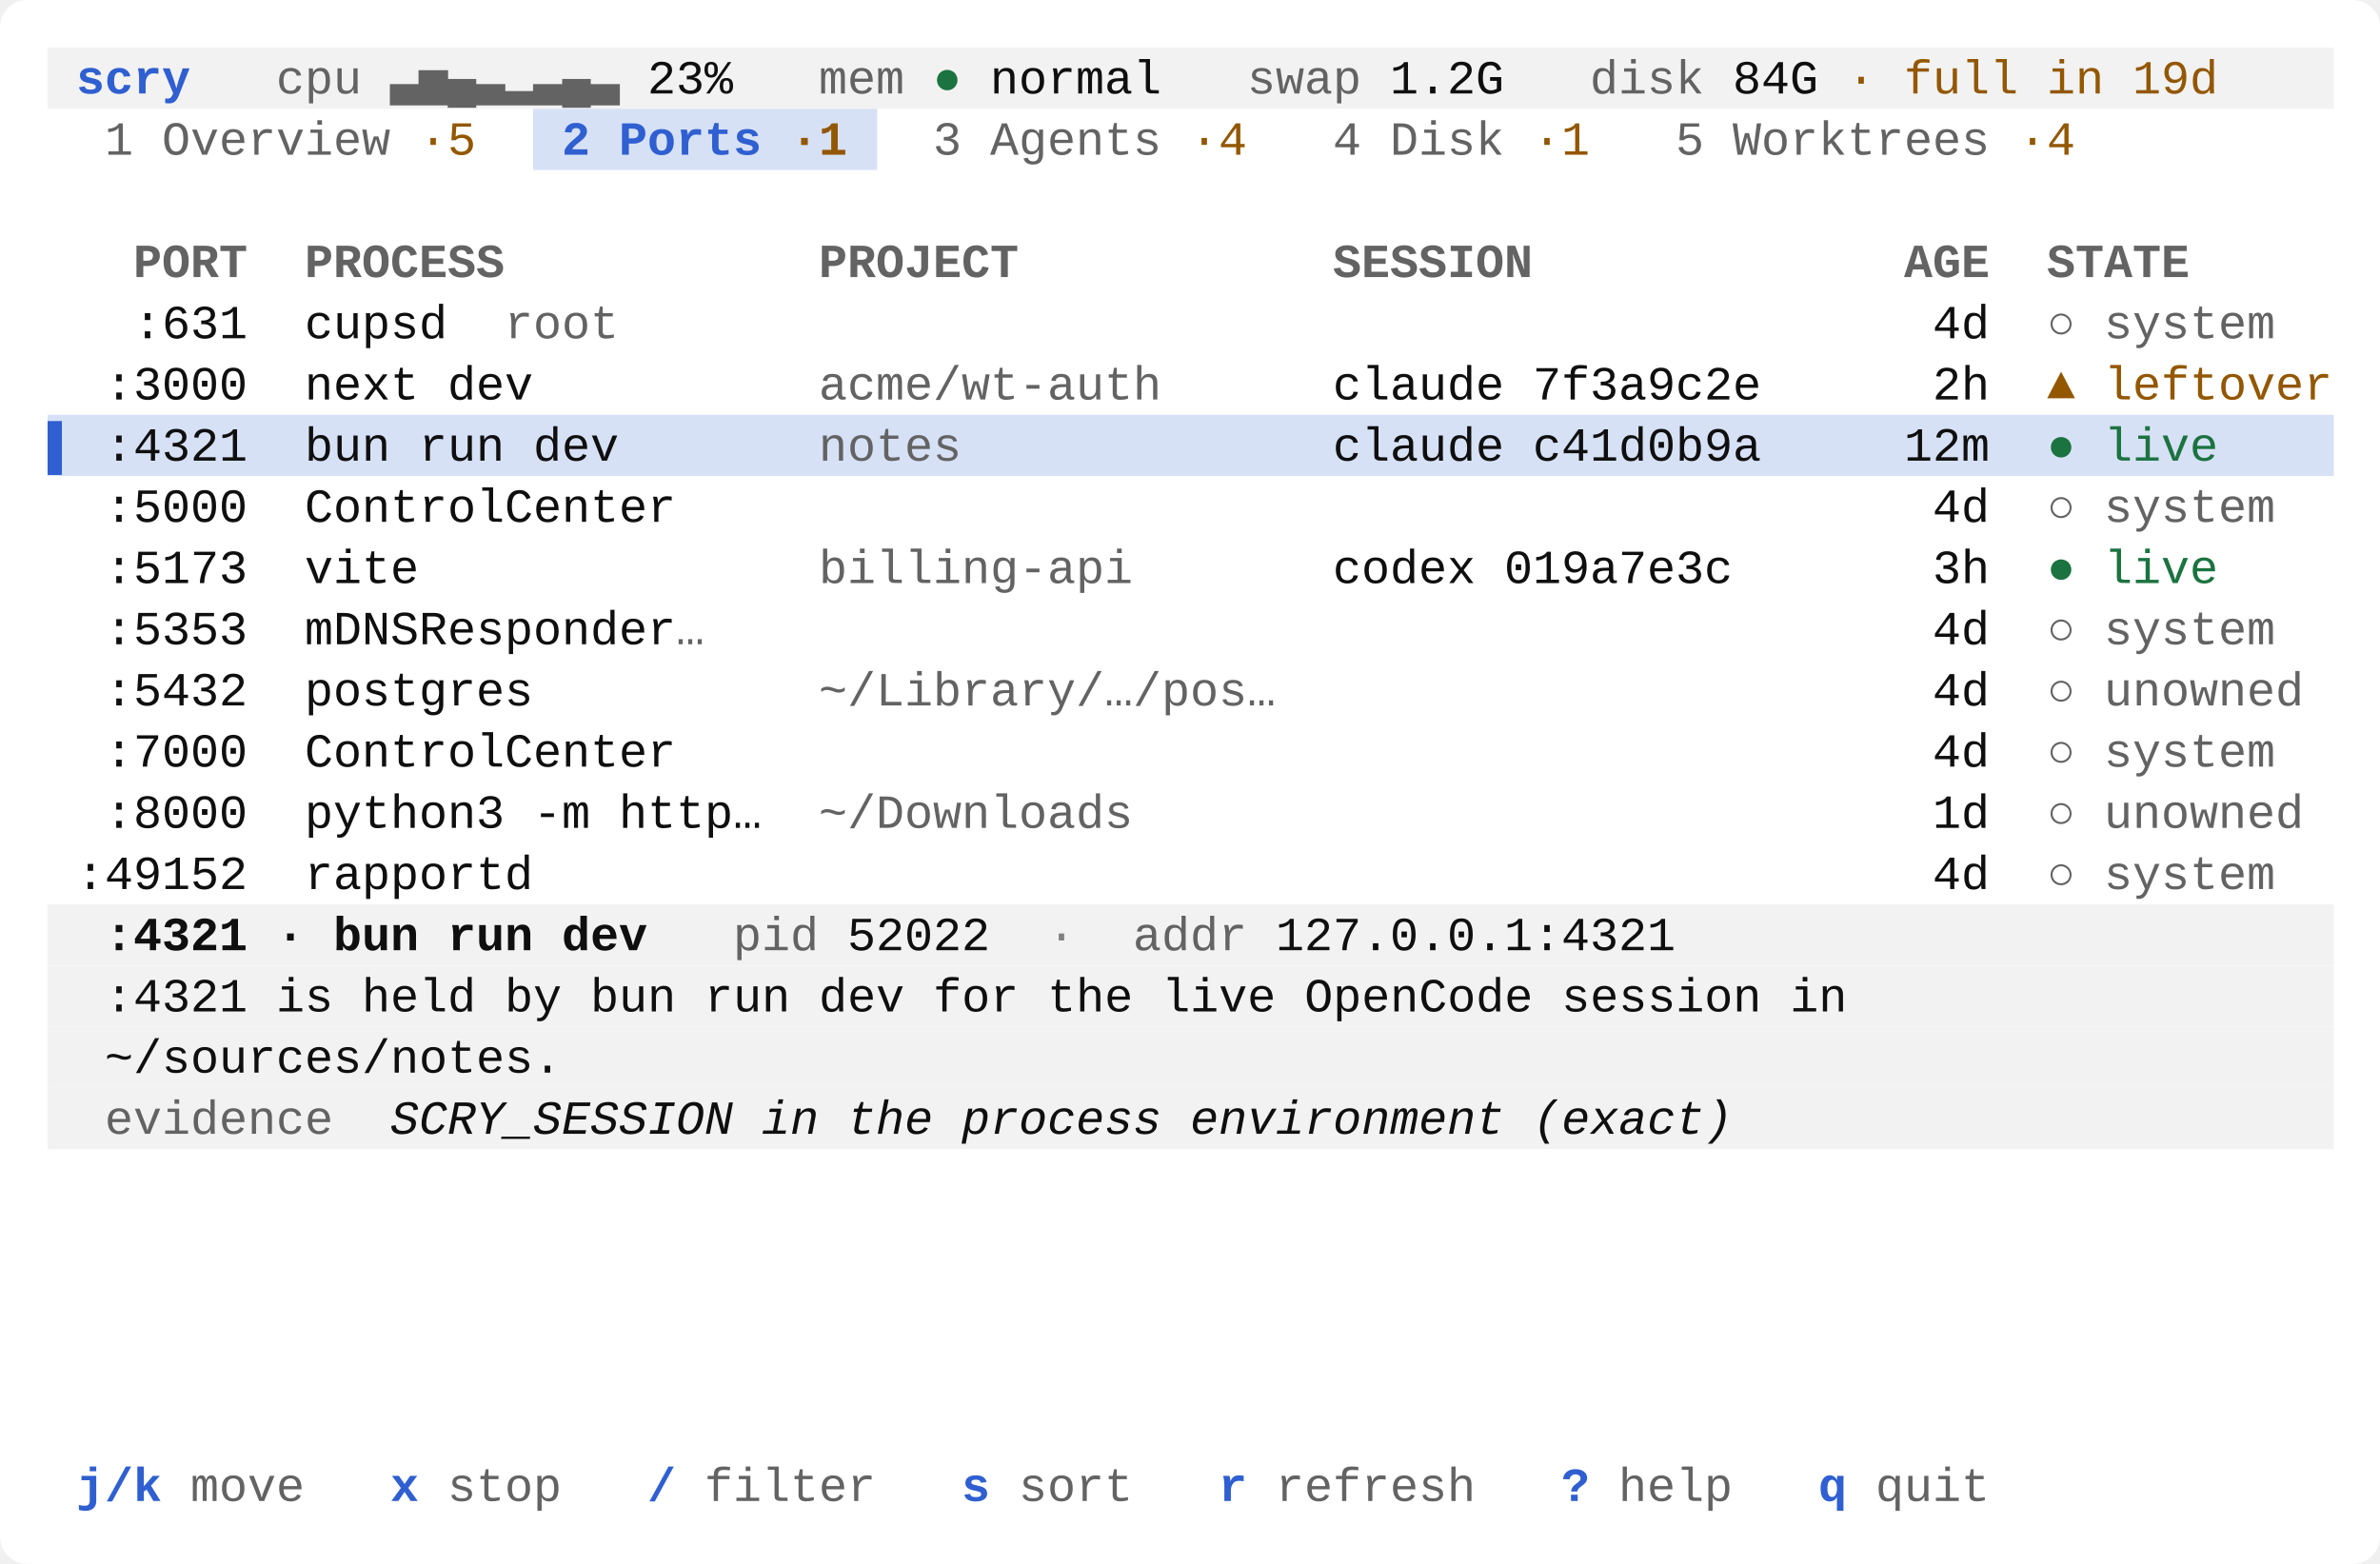
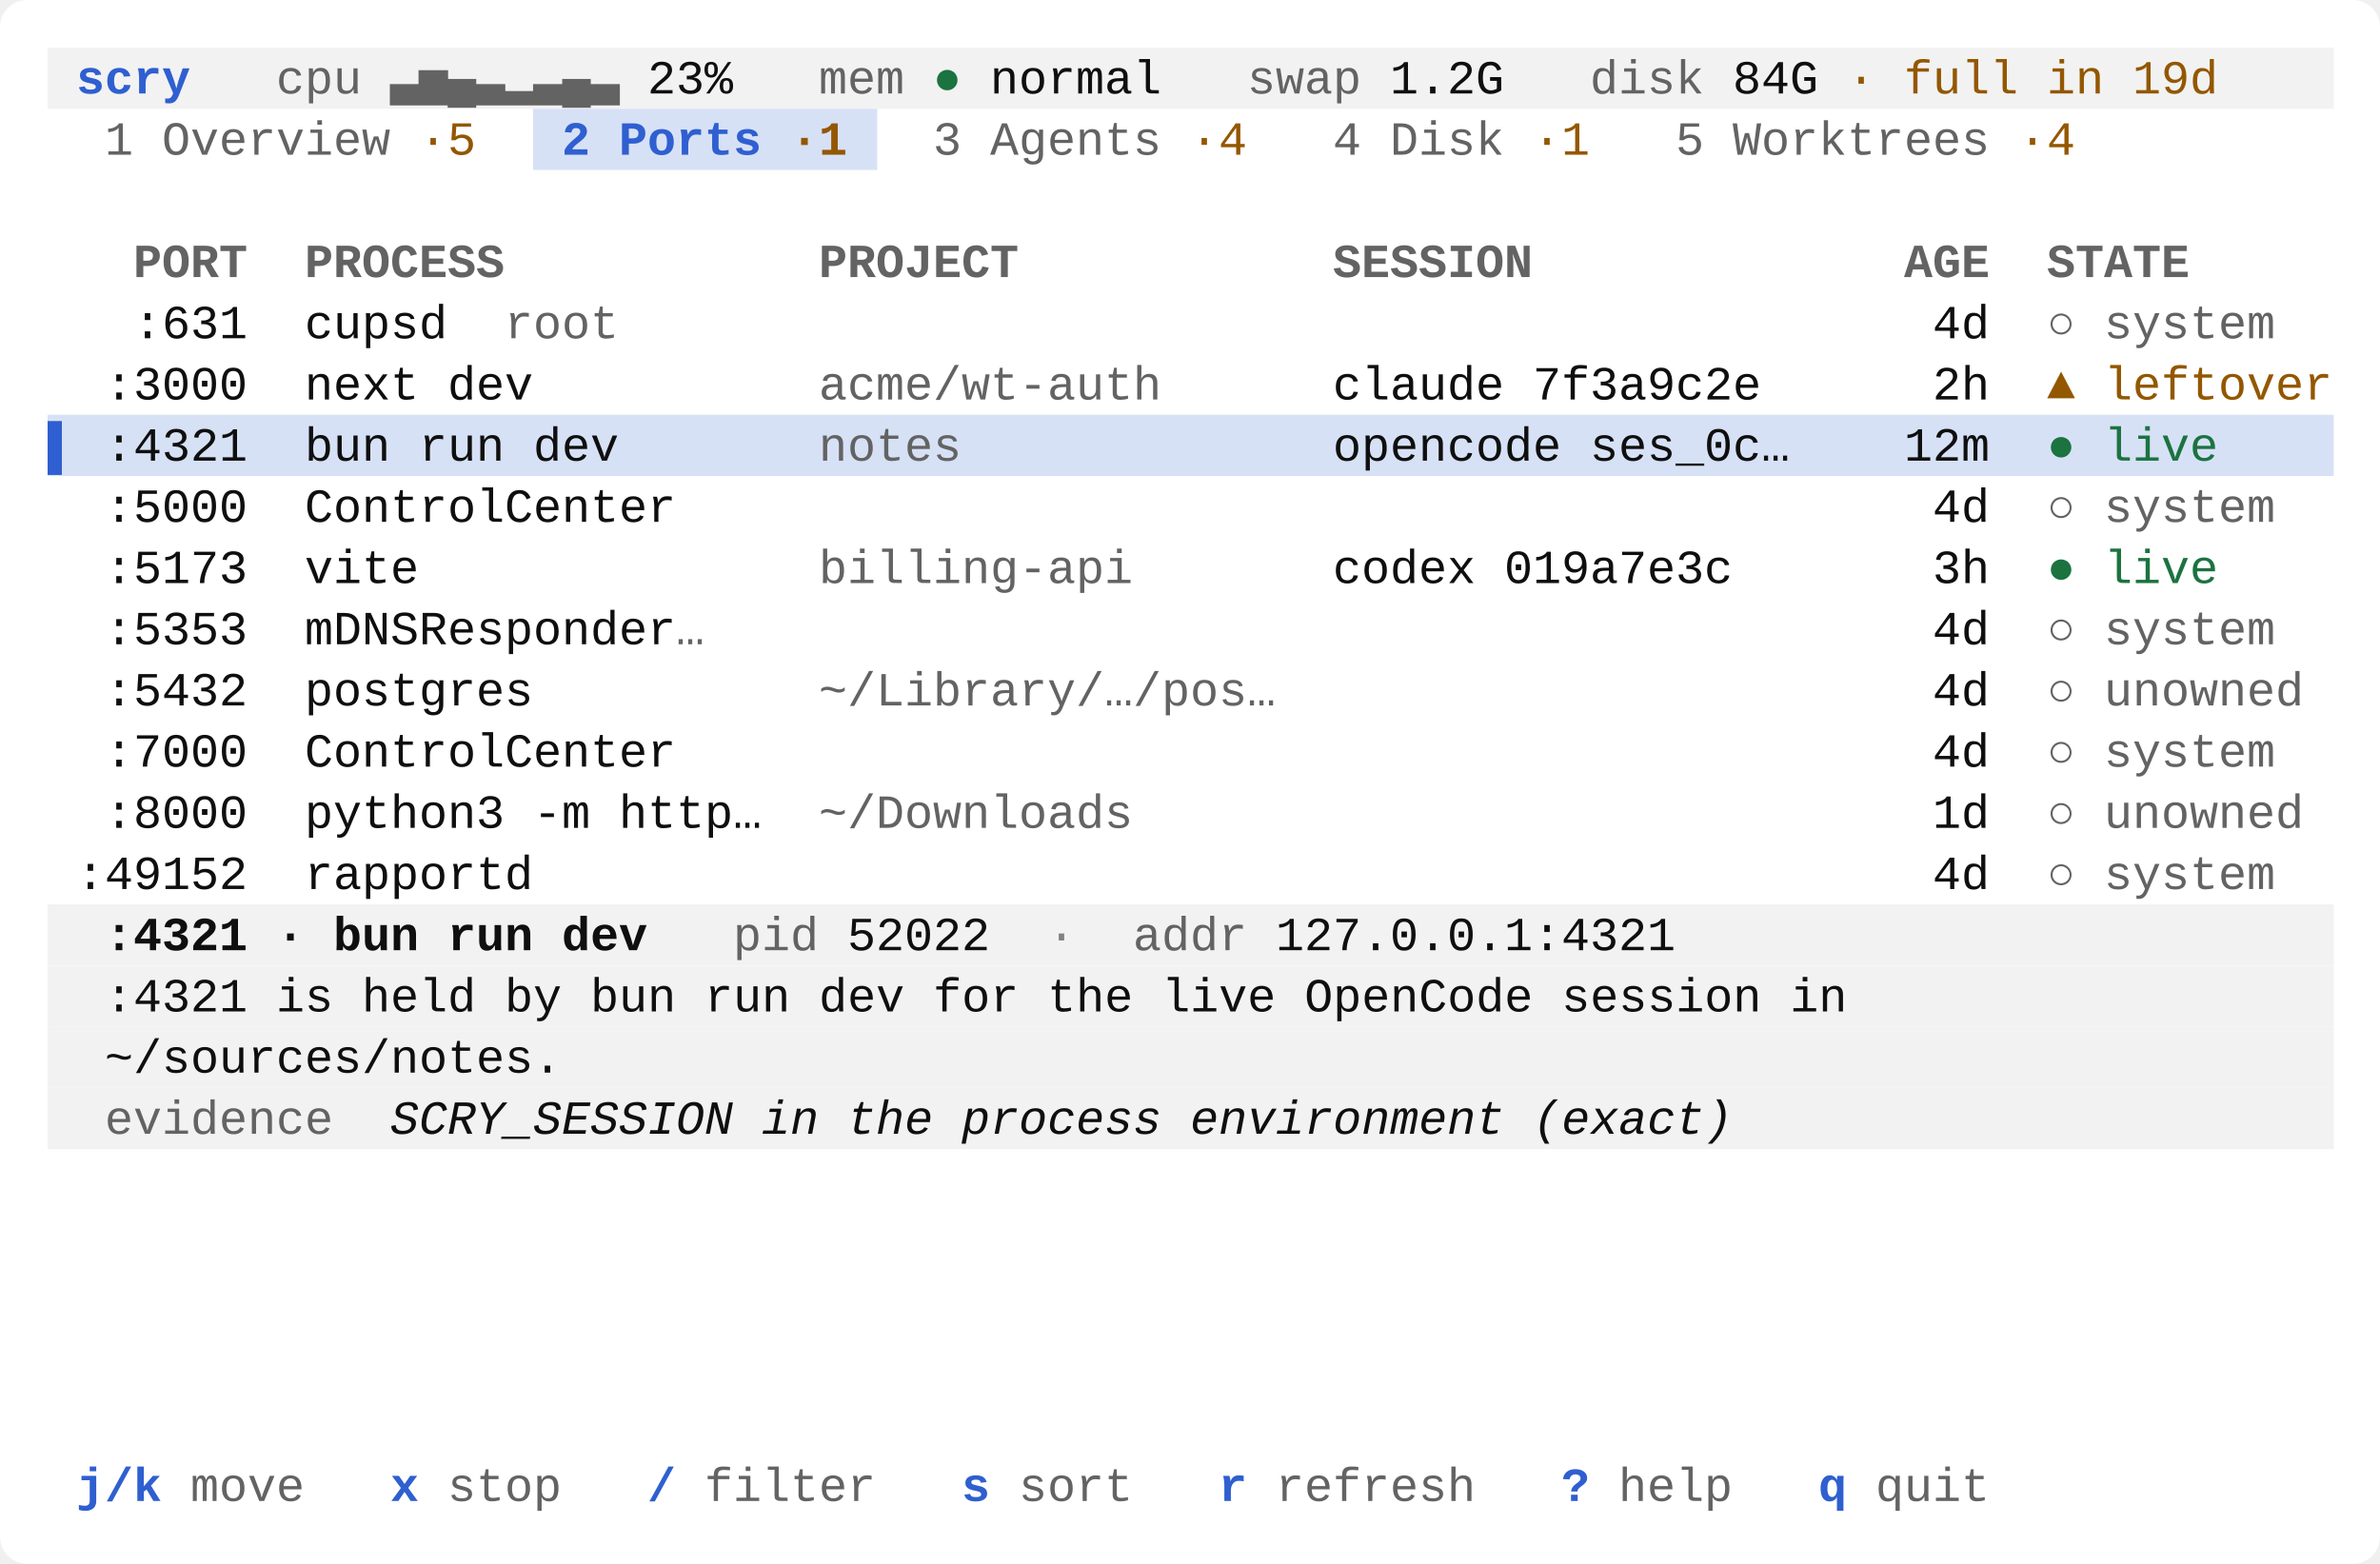
<svg xmlns="http://www.w3.org/2000/svg" width="700" height="460" viewBox="0 0 700 460">
  <style>text{font-family:ui-monospace,SFMono-Regular,"SF Mono",Menlo,Consolas,"Liberation Mono","DejaVu Sans Mono",monospace;font-size:14px;white-space:pre}</style>
  <rect width="700" height="460" rx="8" fill="#ffffff" />
  <g transform="translate(14 14)">
    <rect x="0.0" y="0" width="672.4" height="18" fill="#f2f2f2" />
    <text x="8.4" y="13.5" fill="#2f5fd0" textLength="33.6" lengthAdjust="spacingAndGlyphs" xml:space="preserve" font-weight="700">scry</text>
    <text x="67.2" y="13.5" fill="#636363" textLength="100.8" lengthAdjust="spacingAndGlyphs" xml:space="preserve">cpu ▃▅▄▃▂▃▄▃</text>
    <text x="176.4" y="13.5" fill="#0f0f0f" textLength="25.2" lengthAdjust="spacingAndGlyphs" xml:space="preserve">23%</text>
    <text x="226.8" y="13.5" fill="#636363" textLength="25.2" lengthAdjust="spacingAndGlyphs" xml:space="preserve">mem</text>
    <text x="260.4" y="13.5" fill="#1b7340" textLength="8.4" lengthAdjust="spacingAndGlyphs" xml:space="preserve">●</text>
    <text x="277.2" y="13.5" fill="#0f0f0f" textLength="50.4" lengthAdjust="spacingAndGlyphs" xml:space="preserve">normal</text>
    <text x="352.8" y="13.5" fill="#636363" textLength="33.6" lengthAdjust="spacingAndGlyphs" xml:space="preserve">swap</text>
    <text x="394.8" y="13.5" fill="#0f0f0f" textLength="33.6" lengthAdjust="spacingAndGlyphs" xml:space="preserve">1.2G</text>
    <text x="453.6" y="13.5" fill="#636363" textLength="33.6" lengthAdjust="spacingAndGlyphs" xml:space="preserve">disk</text>
    <text x="495.6" y="13.5" fill="#0f0f0f" textLength="25.2" lengthAdjust="spacingAndGlyphs" xml:space="preserve">84G</text>
    <text x="529.2" y="13.5" fill="#935700" textLength="109.2" lengthAdjust="spacingAndGlyphs" xml:space="preserve">· full in 19d</text>
    <rect x="142.8" y="18" width="101.2" height="18" fill="#d7e1f6" />
    <text x="16.8" y="31.5" fill="#636363" textLength="84.0" lengthAdjust="spacingAndGlyphs" xml:space="preserve">1 Overview</text>
    <text x="109.2" y="31.5" fill="#935700" textLength="16.8" lengthAdjust="spacingAndGlyphs" xml:space="preserve">·5</text>
    <text x="151.2" y="31.5" fill="#2f5fd0" textLength="58.8" lengthAdjust="spacingAndGlyphs" xml:space="preserve" font-weight="700">2 Ports</text>
    <text x="218.4" y="31.5" fill="#935700" textLength="16.8" lengthAdjust="spacingAndGlyphs" xml:space="preserve" font-weight="700">·1</text>
    <text x="260.4" y="31.5" fill="#636363" textLength="67.2" lengthAdjust="spacingAndGlyphs" xml:space="preserve">3 Agents</text>
    <text x="336.0" y="31.5" fill="#935700" textLength="16.8" lengthAdjust="spacingAndGlyphs" xml:space="preserve">·4</text>
    <text x="378.0" y="31.5" fill="#636363" textLength="50.4" lengthAdjust="spacingAndGlyphs" xml:space="preserve">4 Disk</text>
    <text x="436.8" y="31.5" fill="#935700" textLength="16.8" lengthAdjust="spacingAndGlyphs" xml:space="preserve">·1</text>
    <text x="478.8" y="31.5" fill="#636363" textLength="92.4" lengthAdjust="spacingAndGlyphs" xml:space="preserve">5 Worktrees</text>
    <text x="579.6" y="31.5" fill="#935700" textLength="16.8" lengthAdjust="spacingAndGlyphs" xml:space="preserve">·4</text>
    <text x="25.2" y="67.5" fill="#636363" textLength="33.6" lengthAdjust="spacingAndGlyphs" xml:space="preserve" font-weight="700">PORT</text>
    <text x="75.6" y="67.5" fill="#636363" textLength="58.8" lengthAdjust="spacingAndGlyphs" xml:space="preserve" font-weight="700">PROCESS</text>
    <text x="226.8" y="67.5" fill="#636363" textLength="58.8" lengthAdjust="spacingAndGlyphs" xml:space="preserve" font-weight="700">PROJECT</text>
    <text x="378.0" y="67.5" fill="#636363" textLength="58.8" lengthAdjust="spacingAndGlyphs" xml:space="preserve" font-weight="700">SESSION</text>
    <text x="546.0" y="67.5" fill="#636363" textLength="25.2" lengthAdjust="spacingAndGlyphs" xml:space="preserve" font-weight="700">AGE</text>
    <text x="588.0" y="67.5" fill="#636363" textLength="42.0" lengthAdjust="spacingAndGlyphs" xml:space="preserve" font-weight="700">STATE</text>
    <text x="25.2" y="85.5" fill="#0f0f0f" textLength="33.6" lengthAdjust="spacingAndGlyphs" xml:space="preserve">:631</text>
    <text x="75.6" y="85.5" fill="#0f0f0f" textLength="42.0" lengthAdjust="spacingAndGlyphs" xml:space="preserve">cupsd</text>
    <text x="134.4" y="85.5" fill="#636363" textLength="33.6" lengthAdjust="spacingAndGlyphs" xml:space="preserve">root</text>
    <text x="554.4" y="85.5" fill="#0f0f0f" textLength="16.8" lengthAdjust="spacingAndGlyphs" xml:space="preserve">4d</text>
    <text x="588.0" y="85.5" fill="#636363" textLength="67.2" lengthAdjust="spacingAndGlyphs" xml:space="preserve">○ system</text>
    <text x="16.8" y="103.5" fill="#0f0f0f" textLength="42.0" lengthAdjust="spacingAndGlyphs" xml:space="preserve">:3000</text>
    <text x="75.6" y="103.5" fill="#0f0f0f" textLength="67.2" lengthAdjust="spacingAndGlyphs" xml:space="preserve">next dev</text>
    <text x="226.8" y="103.5" fill="#636363" textLength="100.8" lengthAdjust="spacingAndGlyphs" xml:space="preserve">acme/wt-auth</text>
    <text x="378.0" y="103.5" fill="#0f0f0f" textLength="126.0" lengthAdjust="spacingAndGlyphs" xml:space="preserve">claude 7f3a9c2e</text>
    <text x="554.4" y="103.5" fill="#0f0f0f" textLength="16.8" lengthAdjust="spacingAndGlyphs" xml:space="preserve">2h</text>
    <text x="588.0" y="103.5" fill="#935700" textLength="84.0" lengthAdjust="spacingAndGlyphs" xml:space="preserve">▲ leftover</text>
    <rect x="0.0" y="108" width="672.4" height="18" fill="#d7e1f6" />
    <text x="0.0" y="121.5" fill="#2f5fd0" textLength="8.4" lengthAdjust="spacingAndGlyphs" xml:space="preserve">▌</text>
    <text x="16.8" y="121.5" fill="#0f0f0f" textLength="42.0" lengthAdjust="spacingAndGlyphs" xml:space="preserve">:4321</text>
    <text x="75.6" y="121.5" fill="#0f0f0f" textLength="92.4" lengthAdjust="spacingAndGlyphs" xml:space="preserve">bun run dev</text>
    <text x="226.8" y="121.5" fill="#636363" textLength="42.0" lengthAdjust="spacingAndGlyphs" xml:space="preserve">notes</text>
-     <text x="378.0" y="121.5" fill="#0f0f0f" textLength="126.0" lengthAdjust="spacingAndGlyphs" xml:space="preserve">claude c41d0b9a</text>
+     <text x="378.0" y="121.5" fill="#0f0f0f" textLength="134.4" lengthAdjust="spacingAndGlyphs" xml:space="preserve">opencode ses_0c…</text>
    <text x="546.0" y="121.5" fill="#0f0f0f" textLength="25.2" lengthAdjust="spacingAndGlyphs" xml:space="preserve">12m</text>
    <text x="588.0" y="121.5" fill="#1b7340" textLength="50.4" lengthAdjust="spacingAndGlyphs" xml:space="preserve">● live</text>
    <text x="16.8" y="139.5" fill="#0f0f0f" textLength="42.0" lengthAdjust="spacingAndGlyphs" xml:space="preserve">:5000</text>
    <text x="75.6" y="139.5" fill="#0f0f0f" textLength="109.2" lengthAdjust="spacingAndGlyphs" xml:space="preserve">ControlCenter</text>
    <text x="554.4" y="139.5" fill="#0f0f0f" textLength="16.8" lengthAdjust="spacingAndGlyphs" xml:space="preserve">4d</text>
    <text x="588.0" y="139.5" fill="#636363" textLength="67.2" lengthAdjust="spacingAndGlyphs" xml:space="preserve">○ system</text>
    <text x="16.8" y="157.5" fill="#0f0f0f" textLength="42.0" lengthAdjust="spacingAndGlyphs" xml:space="preserve">:5173</text>
    <text x="75.6" y="157.5" fill="#0f0f0f" textLength="33.6" lengthAdjust="spacingAndGlyphs" xml:space="preserve">vite</text>
    <text x="226.8" y="157.5" fill="#636363" textLength="92.4" lengthAdjust="spacingAndGlyphs" xml:space="preserve">billing-api</text>
    <text x="378.0" y="157.5" fill="#0f0f0f" textLength="117.6" lengthAdjust="spacingAndGlyphs" xml:space="preserve">codex 019a7e3c</text>
    <text x="554.4" y="157.5" fill="#0f0f0f" textLength="16.8" lengthAdjust="spacingAndGlyphs" xml:space="preserve">3h</text>
    <text x="588.0" y="157.5" fill="#1b7340" textLength="50.4" lengthAdjust="spacingAndGlyphs" xml:space="preserve">● live</text>
    <text x="16.8" y="175.5" fill="#0f0f0f" textLength="42.0" lengthAdjust="spacingAndGlyphs" xml:space="preserve">:5353</text>
    <text x="75.6" y="175.5" fill="#0f0f0f" textLength="109.2" lengthAdjust="spacingAndGlyphs" xml:space="preserve">mDNSResponder</text>
    <text x="184.8" y="175.5" fill="#636363" textLength="8.4" lengthAdjust="spacingAndGlyphs" xml:space="preserve">…</text>
    <text x="554.4" y="175.5" fill="#0f0f0f" textLength="16.8" lengthAdjust="spacingAndGlyphs" xml:space="preserve">4d</text>
    <text x="588.0" y="175.5" fill="#636363" textLength="67.2" lengthAdjust="spacingAndGlyphs" xml:space="preserve">○ system</text>
    <text x="16.8" y="193.5" fill="#0f0f0f" textLength="42.0" lengthAdjust="spacingAndGlyphs" xml:space="preserve">:5432</text>
    <text x="75.6" y="193.5" fill="#0f0f0f" textLength="67.2" lengthAdjust="spacingAndGlyphs" xml:space="preserve">postgres</text>
    <text x="226.8" y="193.5" fill="#636363" textLength="134.4" lengthAdjust="spacingAndGlyphs" xml:space="preserve">~/Library/…/pos…</text>
    <text x="554.4" y="193.5" fill="#0f0f0f" textLength="16.8" lengthAdjust="spacingAndGlyphs" xml:space="preserve">4d</text>
    <text x="588.0" y="193.5" fill="#636363" textLength="75.6" lengthAdjust="spacingAndGlyphs" xml:space="preserve">○ unowned</text>
    <text x="16.8" y="211.5" fill="#0f0f0f" textLength="42.0" lengthAdjust="spacingAndGlyphs" xml:space="preserve">:7000</text>
    <text x="75.6" y="211.5" fill="#0f0f0f" textLength="109.2" lengthAdjust="spacingAndGlyphs" xml:space="preserve">ControlCenter</text>
    <text x="554.4" y="211.5" fill="#0f0f0f" textLength="16.8" lengthAdjust="spacingAndGlyphs" xml:space="preserve">4d</text>
    <text x="588.0" y="211.5" fill="#636363" textLength="67.2" lengthAdjust="spacingAndGlyphs" xml:space="preserve">○ system</text>
    <text x="16.8" y="229.5" fill="#0f0f0f" textLength="42.0" lengthAdjust="spacingAndGlyphs" xml:space="preserve">:8000</text>
    <text x="75.6" y="229.5" fill="#0f0f0f" textLength="134.4" lengthAdjust="spacingAndGlyphs" xml:space="preserve">python3 -m http…</text>
    <text x="226.8" y="229.5" fill="#636363" textLength="92.4" lengthAdjust="spacingAndGlyphs" xml:space="preserve">~/Downloads</text>
    <text x="554.4" y="229.5" fill="#0f0f0f" textLength="16.8" lengthAdjust="spacingAndGlyphs" xml:space="preserve">1d</text>
    <text x="588.0" y="229.5" fill="#636363" textLength="75.6" lengthAdjust="spacingAndGlyphs" xml:space="preserve">○ unowned</text>
    <text x="8.4" y="247.5" fill="#0f0f0f" textLength="50.4" lengthAdjust="spacingAndGlyphs" xml:space="preserve">:49152</text>
    <text x="75.6" y="247.5" fill="#0f0f0f" textLength="67.2" lengthAdjust="spacingAndGlyphs" xml:space="preserve">rapportd</text>
    <text x="554.4" y="247.5" fill="#0f0f0f" textLength="16.8" lengthAdjust="spacingAndGlyphs" xml:space="preserve">4d</text>
    <text x="588.0" y="247.5" fill="#636363" textLength="67.2" lengthAdjust="spacingAndGlyphs" xml:space="preserve">○ system</text>
    <rect x="0.0" y="252" width="672.4" height="18" fill="#f2f2f2" />
    <text x="16.8" y="265.5" fill="#0f0f0f" textLength="159.6" lengthAdjust="spacingAndGlyphs" xml:space="preserve" font-weight="700">:4321 · bun run dev</text>
    <text x="201.6" y="265.5" fill="#636363" textLength="25.2" lengthAdjust="spacingAndGlyphs" xml:space="preserve">pid</text>
    <text x="235.2" y="265.5" fill="#0f0f0f" textLength="42.0" lengthAdjust="spacingAndGlyphs" xml:space="preserve">52022</text>
    <text x="294.0" y="265.5" fill="#808080" textLength="8.4" lengthAdjust="spacingAndGlyphs" xml:space="preserve">·</text>
    <text x="319.2" y="265.5" fill="#636363" textLength="33.6" lengthAdjust="spacingAndGlyphs" xml:space="preserve">addr</text>
    <text x="361.2" y="265.5" fill="#0f0f0f" textLength="117.6" lengthAdjust="spacingAndGlyphs" xml:space="preserve">127.0.0.1:4321</text>
    <rect x="0.0" y="270" width="672.4" height="18" fill="#f2f2f2" />
    <text x="16.8" y="283.5" fill="#0f0f0f" textLength="512.4" lengthAdjust="spacingAndGlyphs" xml:space="preserve">:4321 is held by bun run dev for the live OpenCode session in</text>
    <rect x="0.0" y="288" width="672.4" height="18" fill="#f2f2f2" />
    <text x="16.8" y="301.5" fill="#0f0f0f" textLength="134.4" lengthAdjust="spacingAndGlyphs" xml:space="preserve">~/sources/notes.</text>
    <rect x="0.0" y="306" width="672.4" height="18" fill="#f2f2f2" />
    <text x="16.8" y="319.5" fill="#636363" textLength="67.2" lengthAdjust="spacingAndGlyphs" xml:space="preserve">evidence</text>
    <text x="100.8" y="319.5" fill="#0f0f0f" textLength="394.8" lengthAdjust="spacingAndGlyphs" xml:space="preserve" font-style="italic">SCRY_SESSION in the process environment (exact)</text>
    <text x="8.4" y="427.5" fill="#2f5fd0" textLength="25.2" lengthAdjust="spacingAndGlyphs" xml:space="preserve" font-weight="700">j/k</text>
    <text x="42.0" y="427.5" fill="#636363" textLength="33.6" lengthAdjust="spacingAndGlyphs" xml:space="preserve">move</text>
    <text x="100.8" y="427.5" fill="#2f5fd0" textLength="8.4" lengthAdjust="spacingAndGlyphs" xml:space="preserve" font-weight="700">x</text>
    <text x="117.6" y="427.5" fill="#636363" textLength="33.6" lengthAdjust="spacingAndGlyphs" xml:space="preserve">stop</text>
    <text x="176.4" y="427.5" fill="#2f5fd0" textLength="8.4" lengthAdjust="spacingAndGlyphs" xml:space="preserve" font-weight="700">/</text>
    <text x="193.2" y="427.5" fill="#636363" textLength="50.4" lengthAdjust="spacingAndGlyphs" xml:space="preserve">filter</text>
    <text x="268.8" y="427.5" fill="#2f5fd0" textLength="8.4" lengthAdjust="spacingAndGlyphs" xml:space="preserve" font-weight="700">s</text>
    <text x="285.6" y="427.5" fill="#636363" textLength="33.6" lengthAdjust="spacingAndGlyphs" xml:space="preserve">sort</text>
    <text x="344.4" y="427.5" fill="#2f5fd0" textLength="8.4" lengthAdjust="spacingAndGlyphs" xml:space="preserve" font-weight="700">r</text>
    <text x="361.2" y="427.5" fill="#636363" textLength="58.8" lengthAdjust="spacingAndGlyphs" xml:space="preserve">refresh</text>
    <text x="445.2" y="427.5" fill="#2f5fd0" textLength="8.4" lengthAdjust="spacingAndGlyphs" xml:space="preserve" font-weight="700">?</text>
    <text x="462.0" y="427.5" fill="#636363" textLength="33.6" lengthAdjust="spacingAndGlyphs" xml:space="preserve">help</text>
    <text x="520.8" y="427.5" fill="#2f5fd0" textLength="8.4" lengthAdjust="spacingAndGlyphs" xml:space="preserve" font-weight="700">q</text>
    <text x="537.6" y="427.5" fill="#636363" textLength="33.6" lengthAdjust="spacingAndGlyphs" xml:space="preserve">quit</text>
  </g>
</svg>
